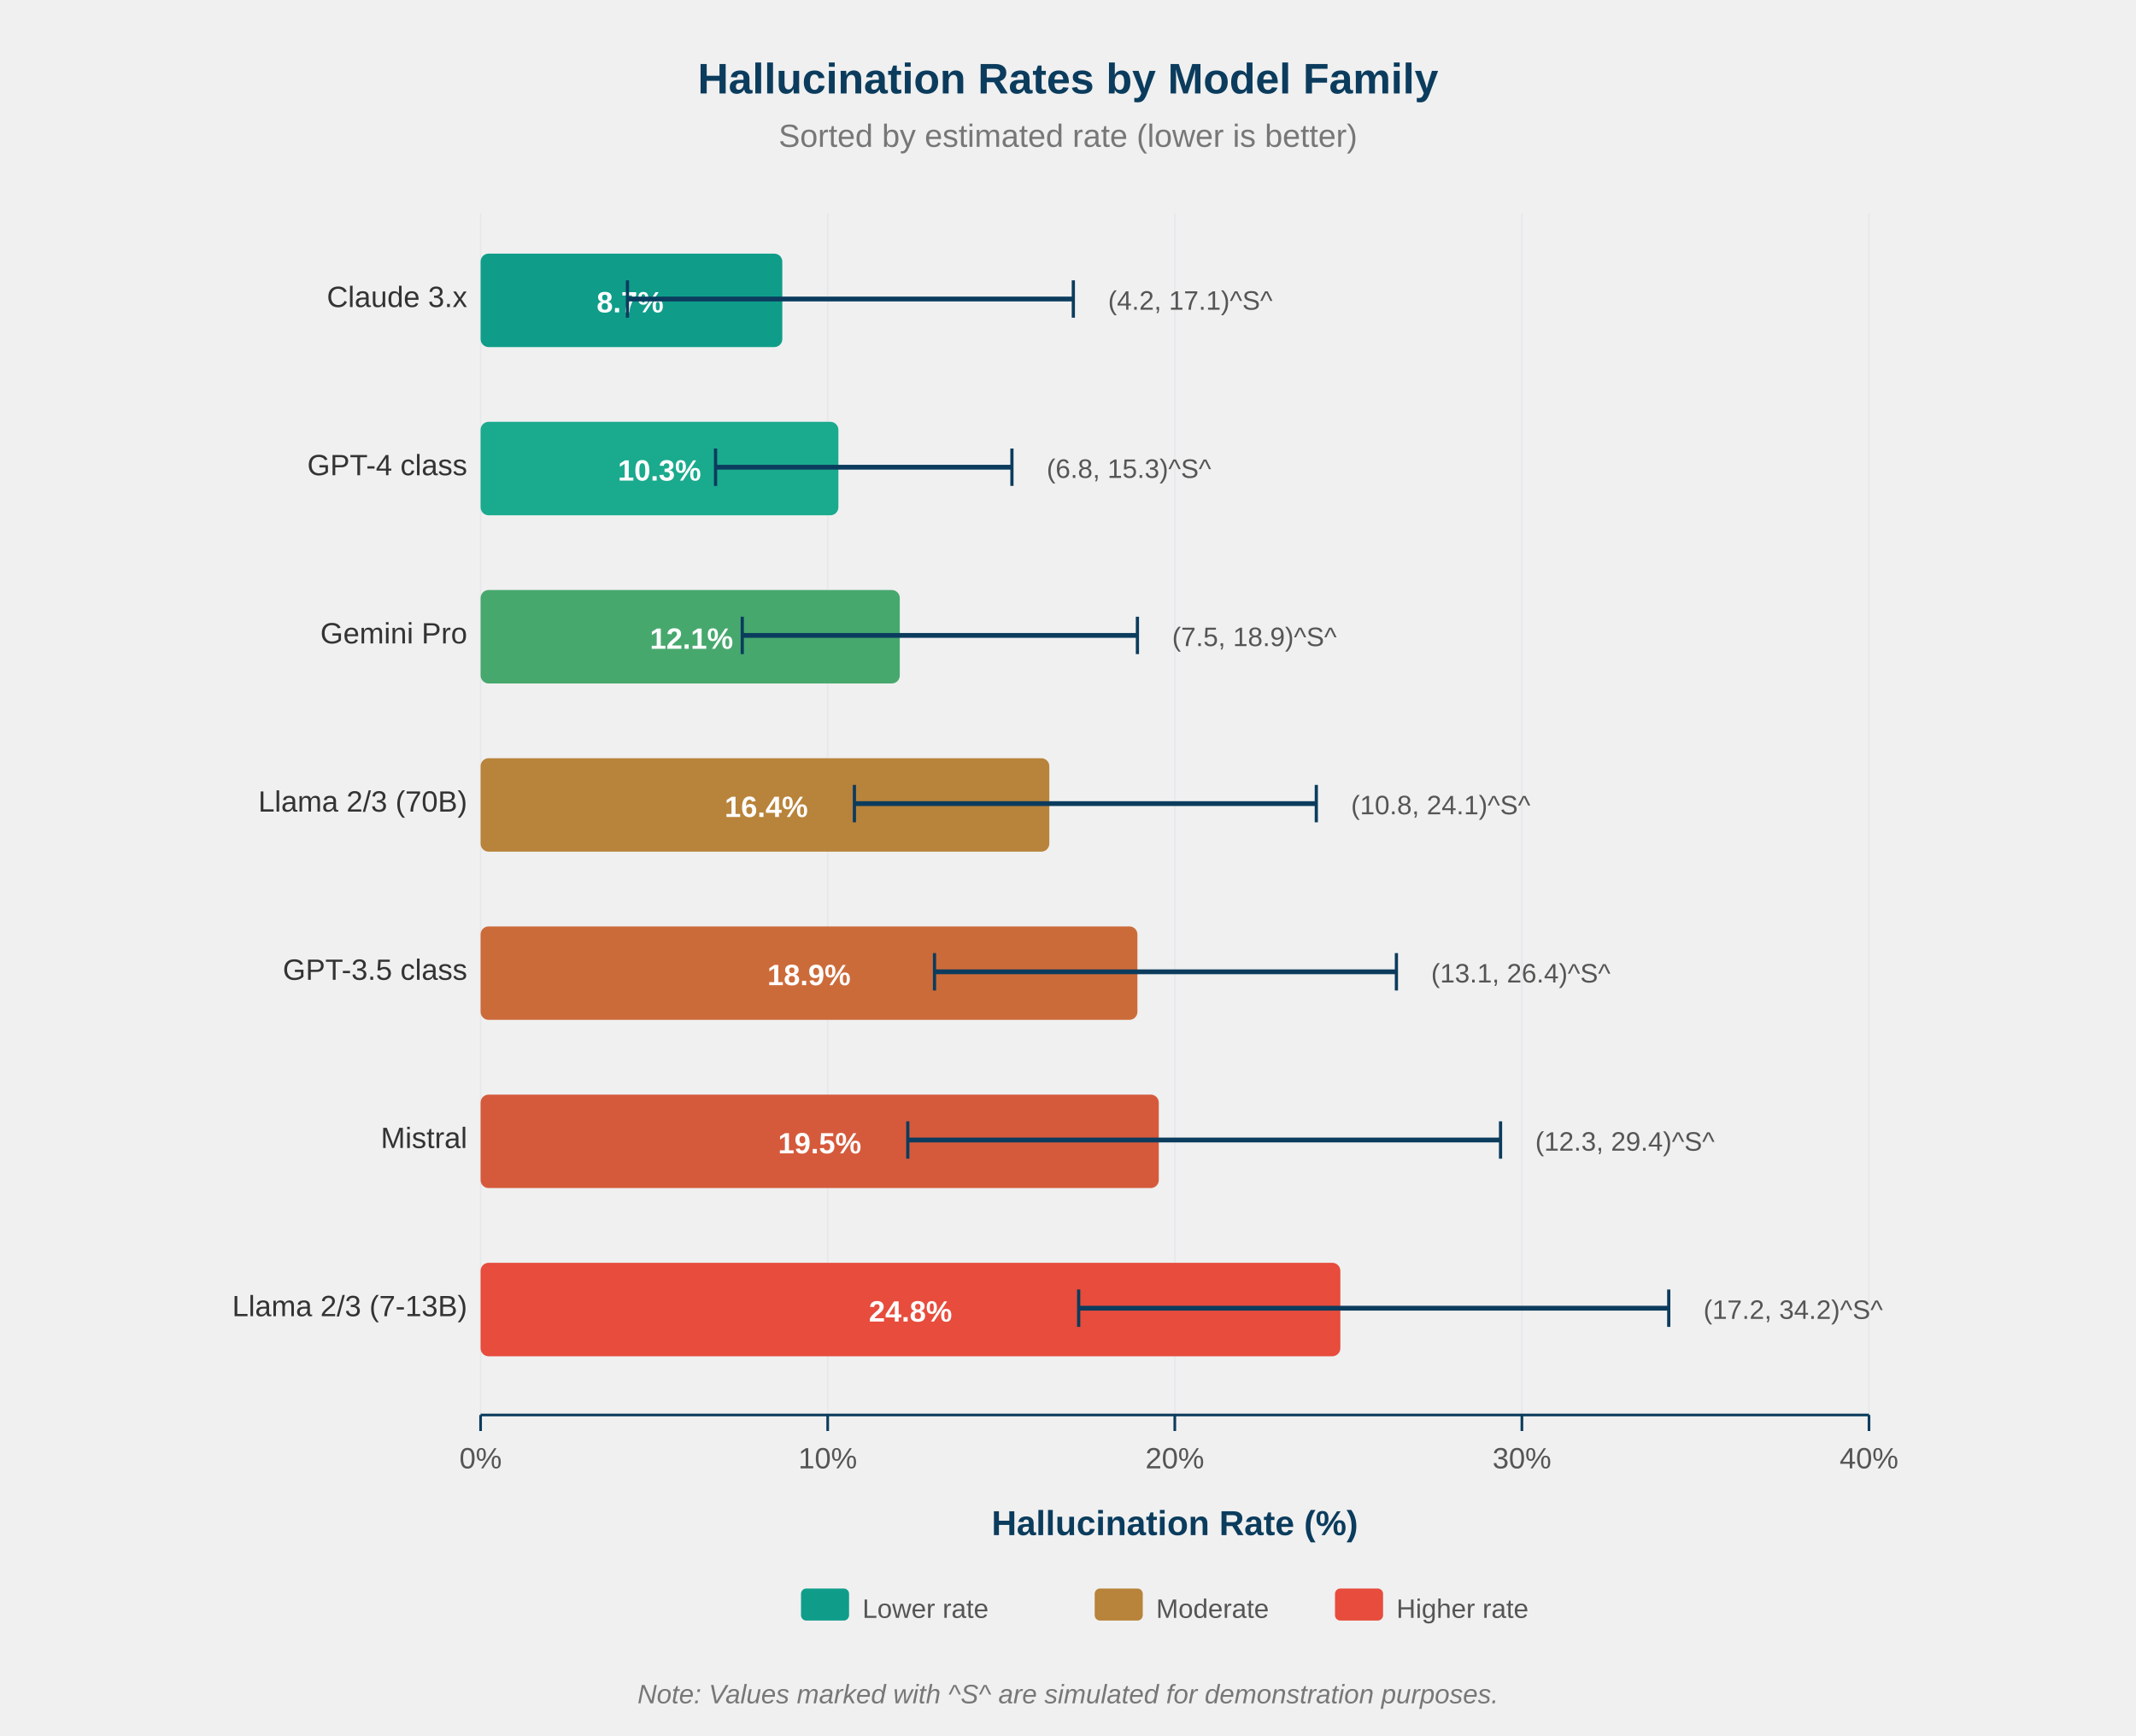
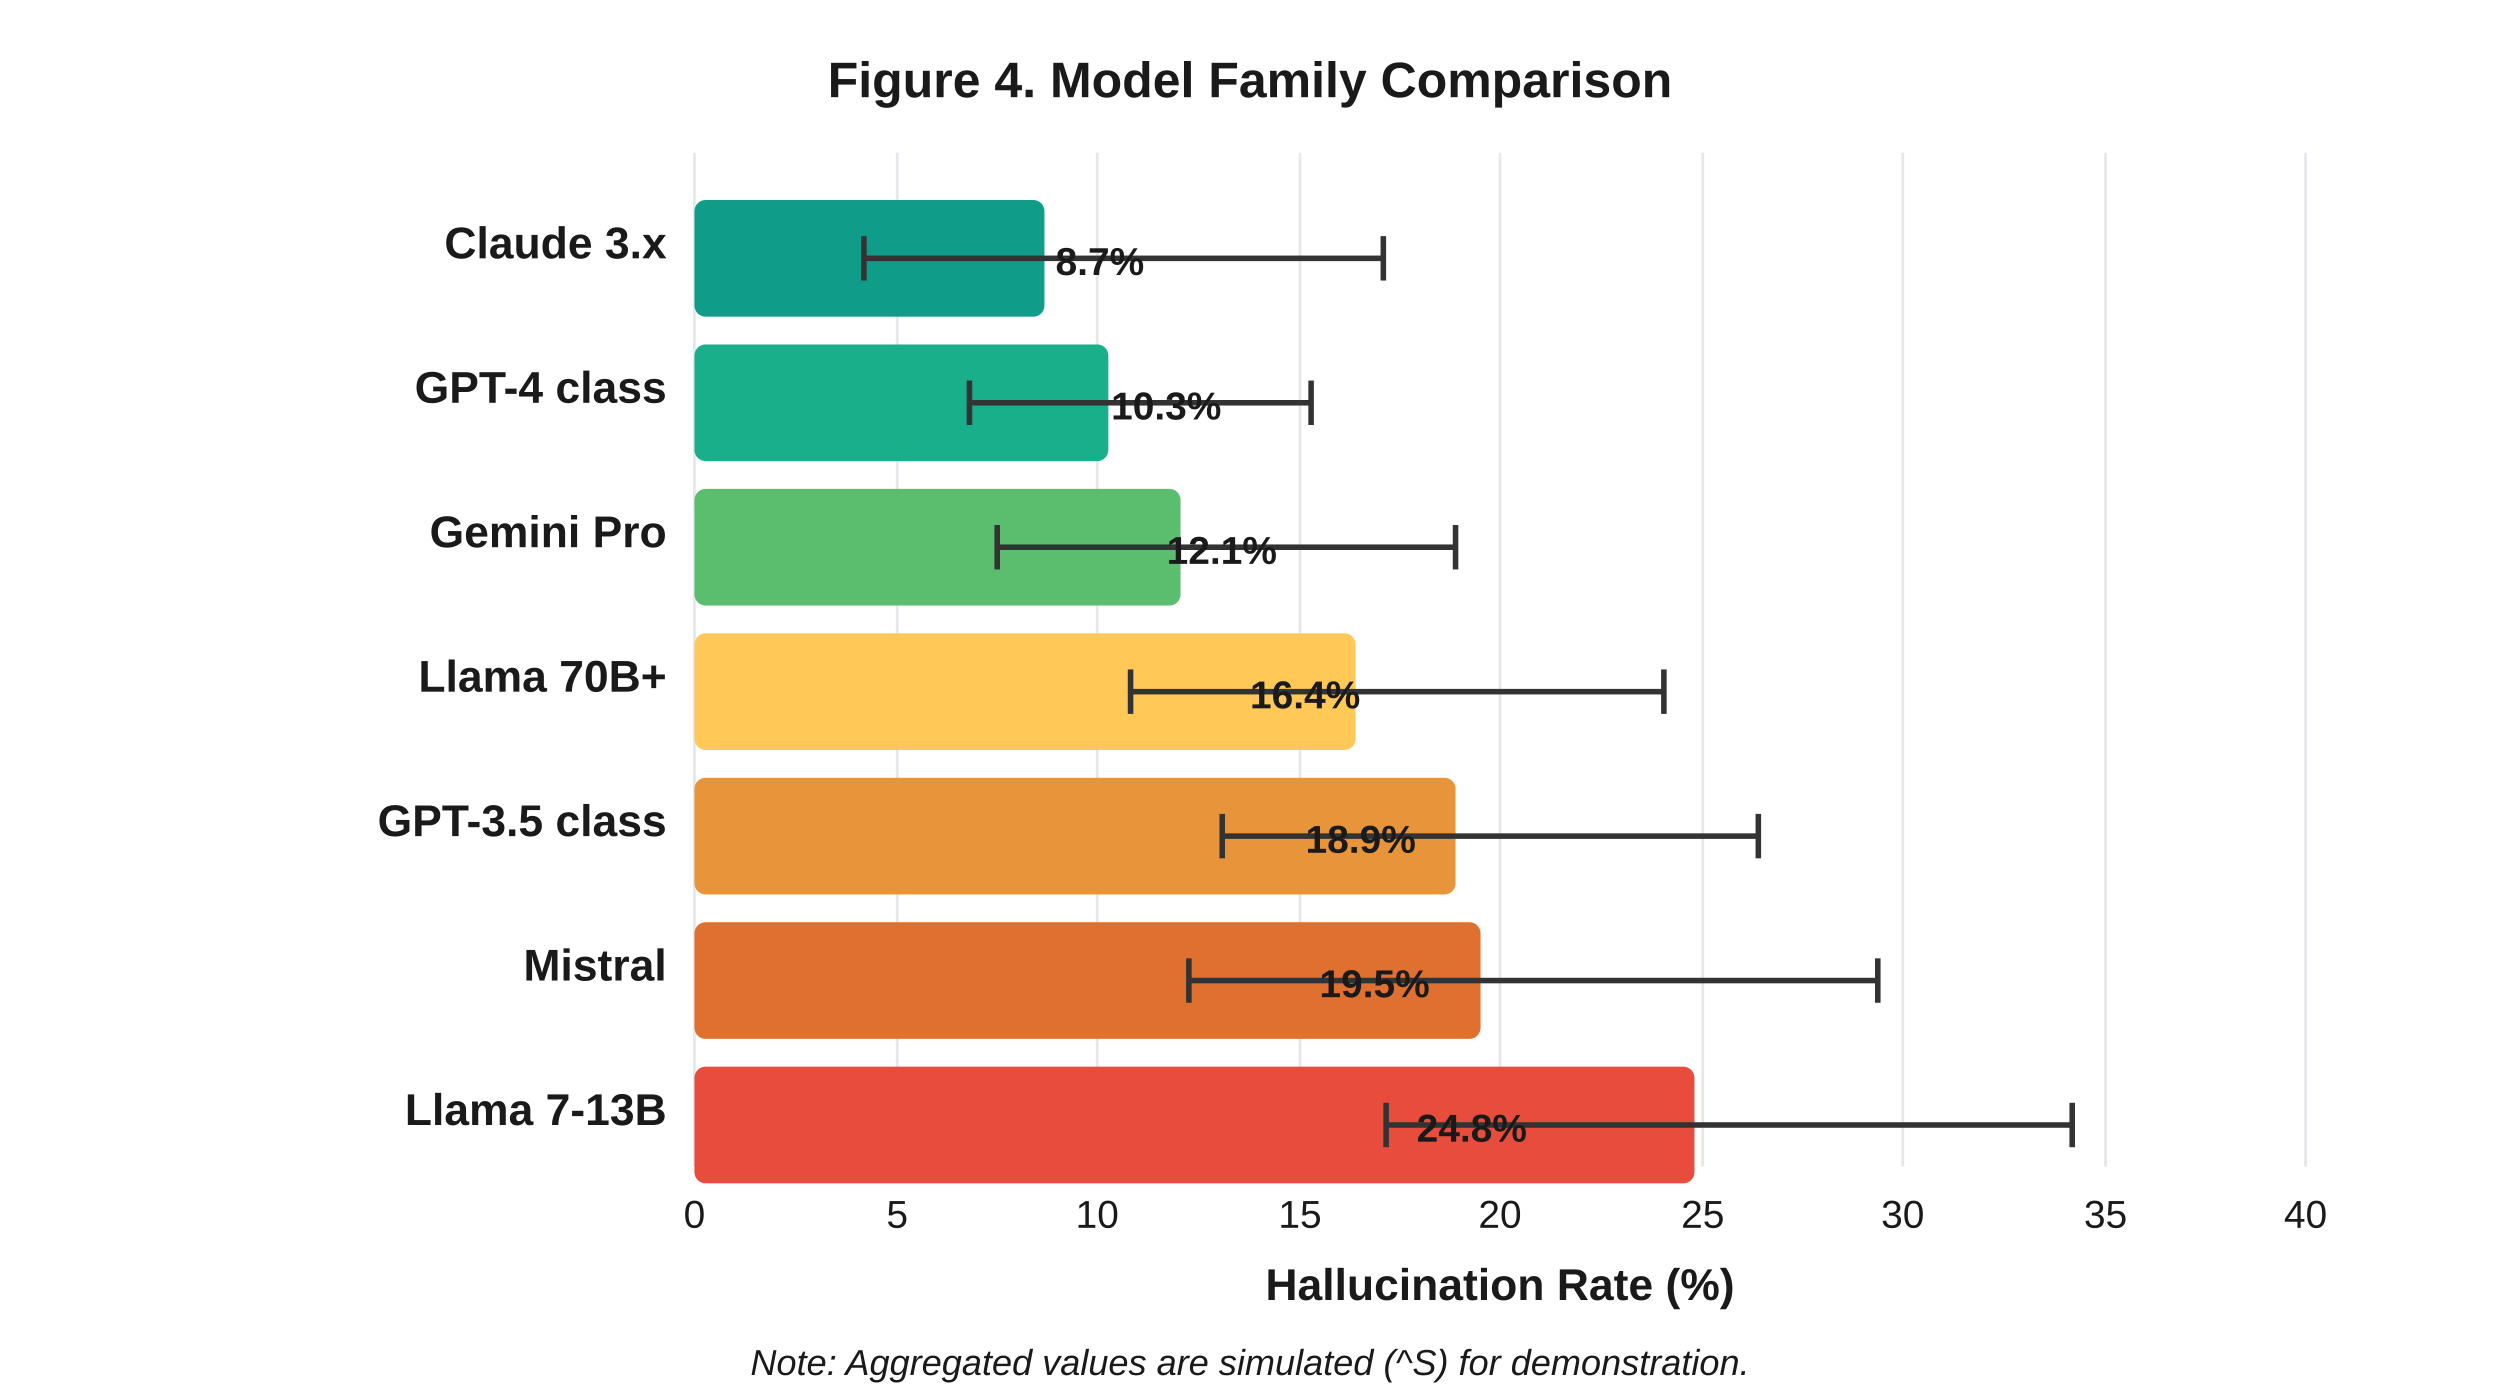
- <svg xmlns="http://www.w3.org/2000/svg" width="800" height="650" viewBox="0 0 800 650" font-family="Arial, Helvetica, sans-serif">
+ <svg xmlns="http://www.w3.org/2000/svg" width="900" height="500" viewBox="0 0 900 500">
  <defs>
    <style>
-       .title { font-size: 16px; font-weight: bold; fill: #0B3C5D; }
-       .axis-label { font-size: 13px; fill: #0B3C5D; font-weight: bold; }
-       .axis-tick { font-size: 11px; fill: #555; }
-       .model-label { font-size: 11px; fill: #333; }
-       .rate-label { font-size: 11px; fill: white; font-weight: bold; }
-       .ci-text { font-size: 10px; fill: #555; }
-       .grid { stroke: #E5E7EB; stroke-width: 0.5; }
-       .note { font-size: 10px; fill: #777; font-style: italic; }
+       text { font-family: Arial, Helvetica, sans-serif; fill: #1a1a1a; }
    </style>
  </defs>
-   <text x="400" y="35" text-anchor="middle" class="title">Hallucination Rates by Model Family</text>
-   <text x="400" y="55" text-anchor="middle" font-size="12" fill="#777">Sorted by estimated rate (lower is better)</text>
-   <line x1="180" y1="80" x2="180" y2="530" class="grid" />
-   <line x1="310" y1="80" x2="310" y2="530" class="grid" />
-   <line x1="440" y1="80" x2="440" y2="530" class="grid" />
-   <line x1="570" y1="80" x2="570" y2="530" class="grid" />
-   <line x1="700" y1="80" x2="700" y2="530" class="grid" />
-   <text x="175" y="115" text-anchor="end" class="model-label">Claude 3.x</text>
-   <rect x="180" y="95" width="113" height="35" fill="#0F9D8A" rx="3" />
-   <text x="236" y="117" text-anchor="middle" class="rate-label">8.7%</text>
-   <line x1="235" y1="112" x2="402" y2="112" stroke="#0B3C5D" stroke-width="1.8" />
-   <line x1="235" y1="105" x2="235" y2="119" stroke="#0B3C5D" stroke-width="1.2" />
-   <line x1="402" y1="105" x2="402" y2="119" stroke="#0B3C5D" stroke-width="1.2" />
-   <text x="415" y="116" class="ci-text">(4.2, 17.1)^S^</text>
-   <text x="175" y="178" text-anchor="end" class="model-label">GPT-4 class</text>
-   <rect x="180" y="158" width="134" height="35" fill="#1AAA8E" rx="3" />
-   <text x="247" y="180" text-anchor="middle" class="rate-label">10.3%</text>
-   <line x1="268" y1="175" x2="379" y2="175" stroke="#0B3C5D" stroke-width="1.8" />
-   <line x1="268" y1="168" x2="268" y2="182" stroke="#0B3C5D" stroke-width="1.2" />
-   <line x1="379" y1="168" x2="379" y2="182" stroke="#0B3C5D" stroke-width="1.2" />
-   <text x="392" y="179" class="ci-text">(6.8, 15.3)^S^</text>
-   <text x="175" y="241" text-anchor="end" class="model-label">Gemini Pro</text>
-   <rect x="180" y="221" width="157" height="35" fill="#47A86E" rx="3" />
-   <text x="259" y="243" text-anchor="middle" class="rate-label">12.1%</text>
-   <line x1="278" y1="238" x2="426" y2="238" stroke="#0B3C5D" stroke-width="1.8" />
-   <line x1="278" y1="231" x2="278" y2="245" stroke="#0B3C5D" stroke-width="1.2" />
-   <line x1="426" y1="231" x2="426" y2="245" stroke="#0B3C5D" stroke-width="1.2" />
-   <text x="439" y="242" class="ci-text">(7.5, 18.9)^S^</text>
-   <text x="175" y="304" text-anchor="end" class="model-label">Llama 2/3 (70B)</text>
-   <rect x="180" y="284" width="213" height="35" fill="#B8833A" rx="3" />
-   <text x="287" y="306" text-anchor="middle" class="rate-label">16.4%</text>
-   <line x1="320" y1="301" x2="493" y2="301" stroke="#0B3C5D" stroke-width="1.8" />
-   <line x1="320" y1="294" x2="320" y2="308" stroke="#0B3C5D" stroke-width="1.2" />
-   <line x1="493" y1="294" x2="493" y2="308" stroke="#0B3C5D" stroke-width="1.2" />
-   <text x="506" y="305" class="ci-text">(10.8, 24.1)^S^</text>
-   <text x="175" y="367" text-anchor="end" class="model-label">GPT-3.5 class</text>
-   <rect x="180" y="347" width="246" height="35" fill="#CC6B3A" rx="3" />
-   <text x="303" y="369" text-anchor="middle" class="rate-label">18.9%</text>
-   <line x1="350" y1="364" x2="523" y2="364" stroke="#0B3C5D" stroke-width="1.8" />
-   <line x1="350" y1="357" x2="350" y2="371" stroke="#0B3C5D" stroke-width="1.2" />
-   <line x1="523" y1="357" x2="523" y2="371" stroke="#0B3C5D" stroke-width="1.2" />
-   <text x="536" y="368" class="ci-text">(13.1, 26.4)^S^</text>
-   <text x="175" y="430" text-anchor="end" class="model-label">Mistral</text>
-   <rect x="180" y="410" width="254" height="35" fill="#D55A3B" rx="3" />
-   <text x="307" y="432" text-anchor="middle" class="rate-label">19.5%</text>
-   <line x1="340" y1="427" x2="562" y2="427" stroke="#0B3C5D" stroke-width="1.8" />
-   <line x1="340" y1="420" x2="340" y2="434" stroke="#0B3C5D" stroke-width="1.2" />
-   <line x1="562" y1="420" x2="562" y2="434" stroke="#0B3C5D" stroke-width="1.2" />
-   <text x="575" y="431" class="ci-text">(12.3, 29.4)^S^</text>
-   <text x="175" y="493" text-anchor="end" class="model-label">Llama 2/3 (7-13B)</text>
-   <rect x="180" y="473" width="322" height="35" fill="#E74C3C" rx="3" />
-   <text x="341" y="495" text-anchor="middle" class="rate-label">24.8%</text>
-   <line x1="404" y1="490" x2="625" y2="490" stroke="#0B3C5D" stroke-width="1.8" />
-   <line x1="404" y1="483" x2="404" y2="497" stroke="#0B3C5D" stroke-width="1.2" />
-   <line x1="625" y1="483" x2="625" y2="497" stroke="#0B3C5D" stroke-width="1.2" />
-   <text x="638" y="494" class="ci-text">(17.2, 34.2)^S^</text>
-   <line x1="180" y1="530" x2="700" y2="530" stroke="#0B3C5D" stroke-width="1" />
-   <text x="180" y="550" text-anchor="middle" class="axis-tick">0%</text>
-   <text x="310" y="550" text-anchor="middle" class="axis-tick">10%</text>
-   <text x="440" y="550" text-anchor="middle" class="axis-tick">20%</text>
-   <text x="570" y="550" text-anchor="middle" class="axis-tick">30%</text>
-   <text x="700" y="550" text-anchor="middle" class="axis-tick">40%</text>
-   <line x1="180" y1="530" x2="180" y2="536" stroke="#0B3C5D" stroke-width="1" />
-   <line x1="310" y1="530" x2="310" y2="536" stroke="#0B3C5D" stroke-width="1" />
-   <line x1="440" y1="530" x2="440" y2="536" stroke="#0B3C5D" stroke-width="1" />
-   <line x1="570" y1="530" x2="570" y2="536" stroke="#0B3C5D" stroke-width="1" />
-   <line x1="700" y1="530" x2="700" y2="536" stroke="#0B3C5D" stroke-width="1" />
-   <text x="440" y="575" text-anchor="middle" class="axis-label">Hallucination Rate (%)</text>
-   <rect x="300" y="595" width="18" height="12" fill="#0F9D8A" rx="2" />
-   <text x="323" y="606" class="ci-text">Lower rate</text>
-   <rect x="410" y="595" width="18" height="12" fill="#B8833A" rx="2" />
-   <text x="433" y="606" class="ci-text">Moderate</text>
-   <rect x="500" y="595" width="18" height="12" fill="#E74C3C" rx="2" />
-   <text x="523" y="606" class="ci-text">Higher rate</text>
-   <text x="400" y="638" text-anchor="middle" class="note">Note: Values marked with ^S^ are simulated for demonstration purposes.</text>
+   <rect width="900" height="500" fill="white" />
+   <text x="450" y="35" text-anchor="middle" font-size="18" font-weight="bold" fill="#0B3C5D">Figure 4. Model Family Comparison</text>
+   <line x1="250" y1="55" x2="250" y2="420" stroke="#E5E7EB" stroke-width="1" />
+   <line x1="323" y1="55" x2="323" y2="420" stroke="#E5E7EB" stroke-width="1" />
+   <line x1="395" y1="55" x2="395" y2="420" stroke="#E5E7EB" stroke-width="1" />
+   <line x1="468" y1="55" x2="468" y2="420" stroke="#E5E7EB" stroke-width="1" />
+   <line x1="540" y1="55" x2="540" y2="420" stroke="#E5E7EB" stroke-width="1" />
+   <line x1="613" y1="55" x2="613" y2="420" stroke="#E5E7EB" stroke-width="1" />
+   <line x1="685" y1="55" x2="685" y2="420" stroke="#E5E7EB" stroke-width="1" />
+   <line x1="758" y1="55" x2="758" y2="420" stroke="#E5E7EB" stroke-width="1" />
+   <line x1="830" y1="55" x2="830" y2="420" stroke="#E5E7EB" stroke-width="1" />
+   <text x="250" y="442" text-anchor="middle" font-size="14">0</text>
+   <text x="323" y="442" text-anchor="middle" font-size="14">5</text>
+   <text x="395" y="442" text-anchor="middle" font-size="14">10</text>
+   <text x="468" y="442" text-anchor="middle" font-size="14">15</text>
+   <text x="540" y="442" text-anchor="middle" font-size="14">20</text>
+   <text x="613" y="442" text-anchor="middle" font-size="14">25</text>
+   <text x="685" y="442" text-anchor="middle" font-size="14">30</text>
+   <text x="758" y="442" text-anchor="middle" font-size="14">35</text>
+   <text x="830" y="442" text-anchor="middle" font-size="14">40</text>
+   <text x="540" y="468" text-anchor="middle" font-size="16" font-weight="bold" fill="#0B3C5D">Hallucination Rate (%)</text>
+   <text x="240" y="93" text-anchor="end" font-size="16" font-weight="bold" fill="#0B3C5D">Claude 3.x</text>
+   <rect x="250" y="72" width="126" height="42" rx="4" ry="4" fill="#0F9D8A" />
+   <line x1="311" y1="93" x2="498" y2="93" stroke="#333" stroke-width="2" />
+   <line x1="311" y1="85" x2="311" y2="101" stroke="#333" stroke-width="2" />
+   <line x1="498" y1="85" x2="498" y2="101" stroke="#333" stroke-width="2" />
+   <text x="380" y="99" font-size="14" font-weight="bold" fill="white">8.7%</text>
+   <text x="240" y="145" text-anchor="end" font-size="16" font-weight="bold" fill="#0B3C5D">GPT-4 class</text>
+   <rect x="250" y="124" width="149" height="42" rx="4" ry="4" fill="#1AAF8B" />
+   <line x1="349" y1="145" x2="472" y2="145" stroke="#333" stroke-width="2" />
+   <line x1="349" y1="137" x2="349" y2="153" stroke="#333" stroke-width="2" />
+   <line x1="472" y1="137" x2="472" y2="153" stroke="#333" stroke-width="2" />
+   <text x="400" y="151" font-size="14" font-weight="bold" fill="white">10.3%</text>
+   <text x="240" y="197" text-anchor="end" font-size="16" font-weight="bold" fill="#0B3C5D">Gemini Pro</text>
+   <rect x="250" y="176" width="175" height="42" rx="4" ry="4" fill="#5BBD6E" />
+   <line x1="359" y1="197" x2="524" y2="197" stroke="#333" stroke-width="2" />
+   <line x1="359" y1="189" x2="359" y2="205" stroke="#333" stroke-width="2" />
+   <line x1="524" y1="189" x2="524" y2="205" stroke="#333" stroke-width="2" />
+   <text x="420" y="203" font-size="14" font-weight="bold" fill="white">12.1%</text>
+   <text x="240" y="249" text-anchor="end" font-size="16" font-weight="bold" fill="#0B3C5D">Llama 70B+</text>
+   <rect x="250" y="228" width="238" height="42" rx="4" ry="4" fill="#FFC857" />
+   <line x1="407" y1="249" x2="599" y2="249" stroke="#333" stroke-width="2" />
+   <line x1="407" y1="241" x2="407" y2="257" stroke="#333" stroke-width="2" />
+   <line x1="599" y1="241" x2="599" y2="257" stroke="#333" stroke-width="2" />
+   <text x="450" y="255" font-size="14" font-weight="bold" fill="#1a1a1a">16.4%</text>
+   <text x="240" y="301" text-anchor="end" font-size="16" font-weight="bold" fill="#0B3C5D">GPT-3.5 class</text>
+   <rect x="250" y="280" width="274" height="42" rx="4" ry="4" fill="#E8943A" />
+   <line x1="440" y1="301" x2="633" y2="301" stroke="#333" stroke-width="2" />
+   <line x1="440" y1="293" x2="440" y2="309" stroke="#333" stroke-width="2" />
+   <line x1="633" y1="293" x2="633" y2="309" stroke="#333" stroke-width="2" />
+   <text x="470" y="307" font-size="14" font-weight="bold" fill="white">18.9%</text>
+   <text x="240" y="353" text-anchor="end" font-size="16" font-weight="bold" fill="#0B3C5D">Mistral</text>
+   <rect x="250" y="332" width="283" height="42" rx="4" ry="4" fill="#E07030" />
+   <line x1="428" y1="353" x2="676" y2="353" stroke="#333" stroke-width="2" />
+   <line x1="428" y1="345" x2="428" y2="361" stroke="#333" stroke-width="2" />
+   <line x1="676" y1="345" x2="676" y2="361" stroke="#333" stroke-width="2" />
+   <text x="475" y="359" font-size="14" font-weight="bold" fill="white">19.5%</text>
+   <text x="240" y="405" text-anchor="end" font-size="16" font-weight="bold" fill="#0B3C5D">Llama 7-13B</text>
+   <rect x="250" y="384" width="360" height="42" rx="4" ry="4" fill="#E74C3C" />
+   <line x1="499" y1="405" x2="746" y2="405" stroke="#333" stroke-width="2" />
+   <line x1="499" y1="397" x2="499" y2="413" stroke="#333" stroke-width="2" />
+   <line x1="746" y1="397" x2="746" y2="413" stroke="#333" stroke-width="2" />
+   <text x="510" y="411" font-size="14" font-weight="bold" fill="white">24.8%</text>
+   <text x="450" y="495" text-anchor="middle" font-size="13" font-style="italic" fill="#666">Note: Aggregated values are simulated (^S) for demonstration.</text>
</svg>
